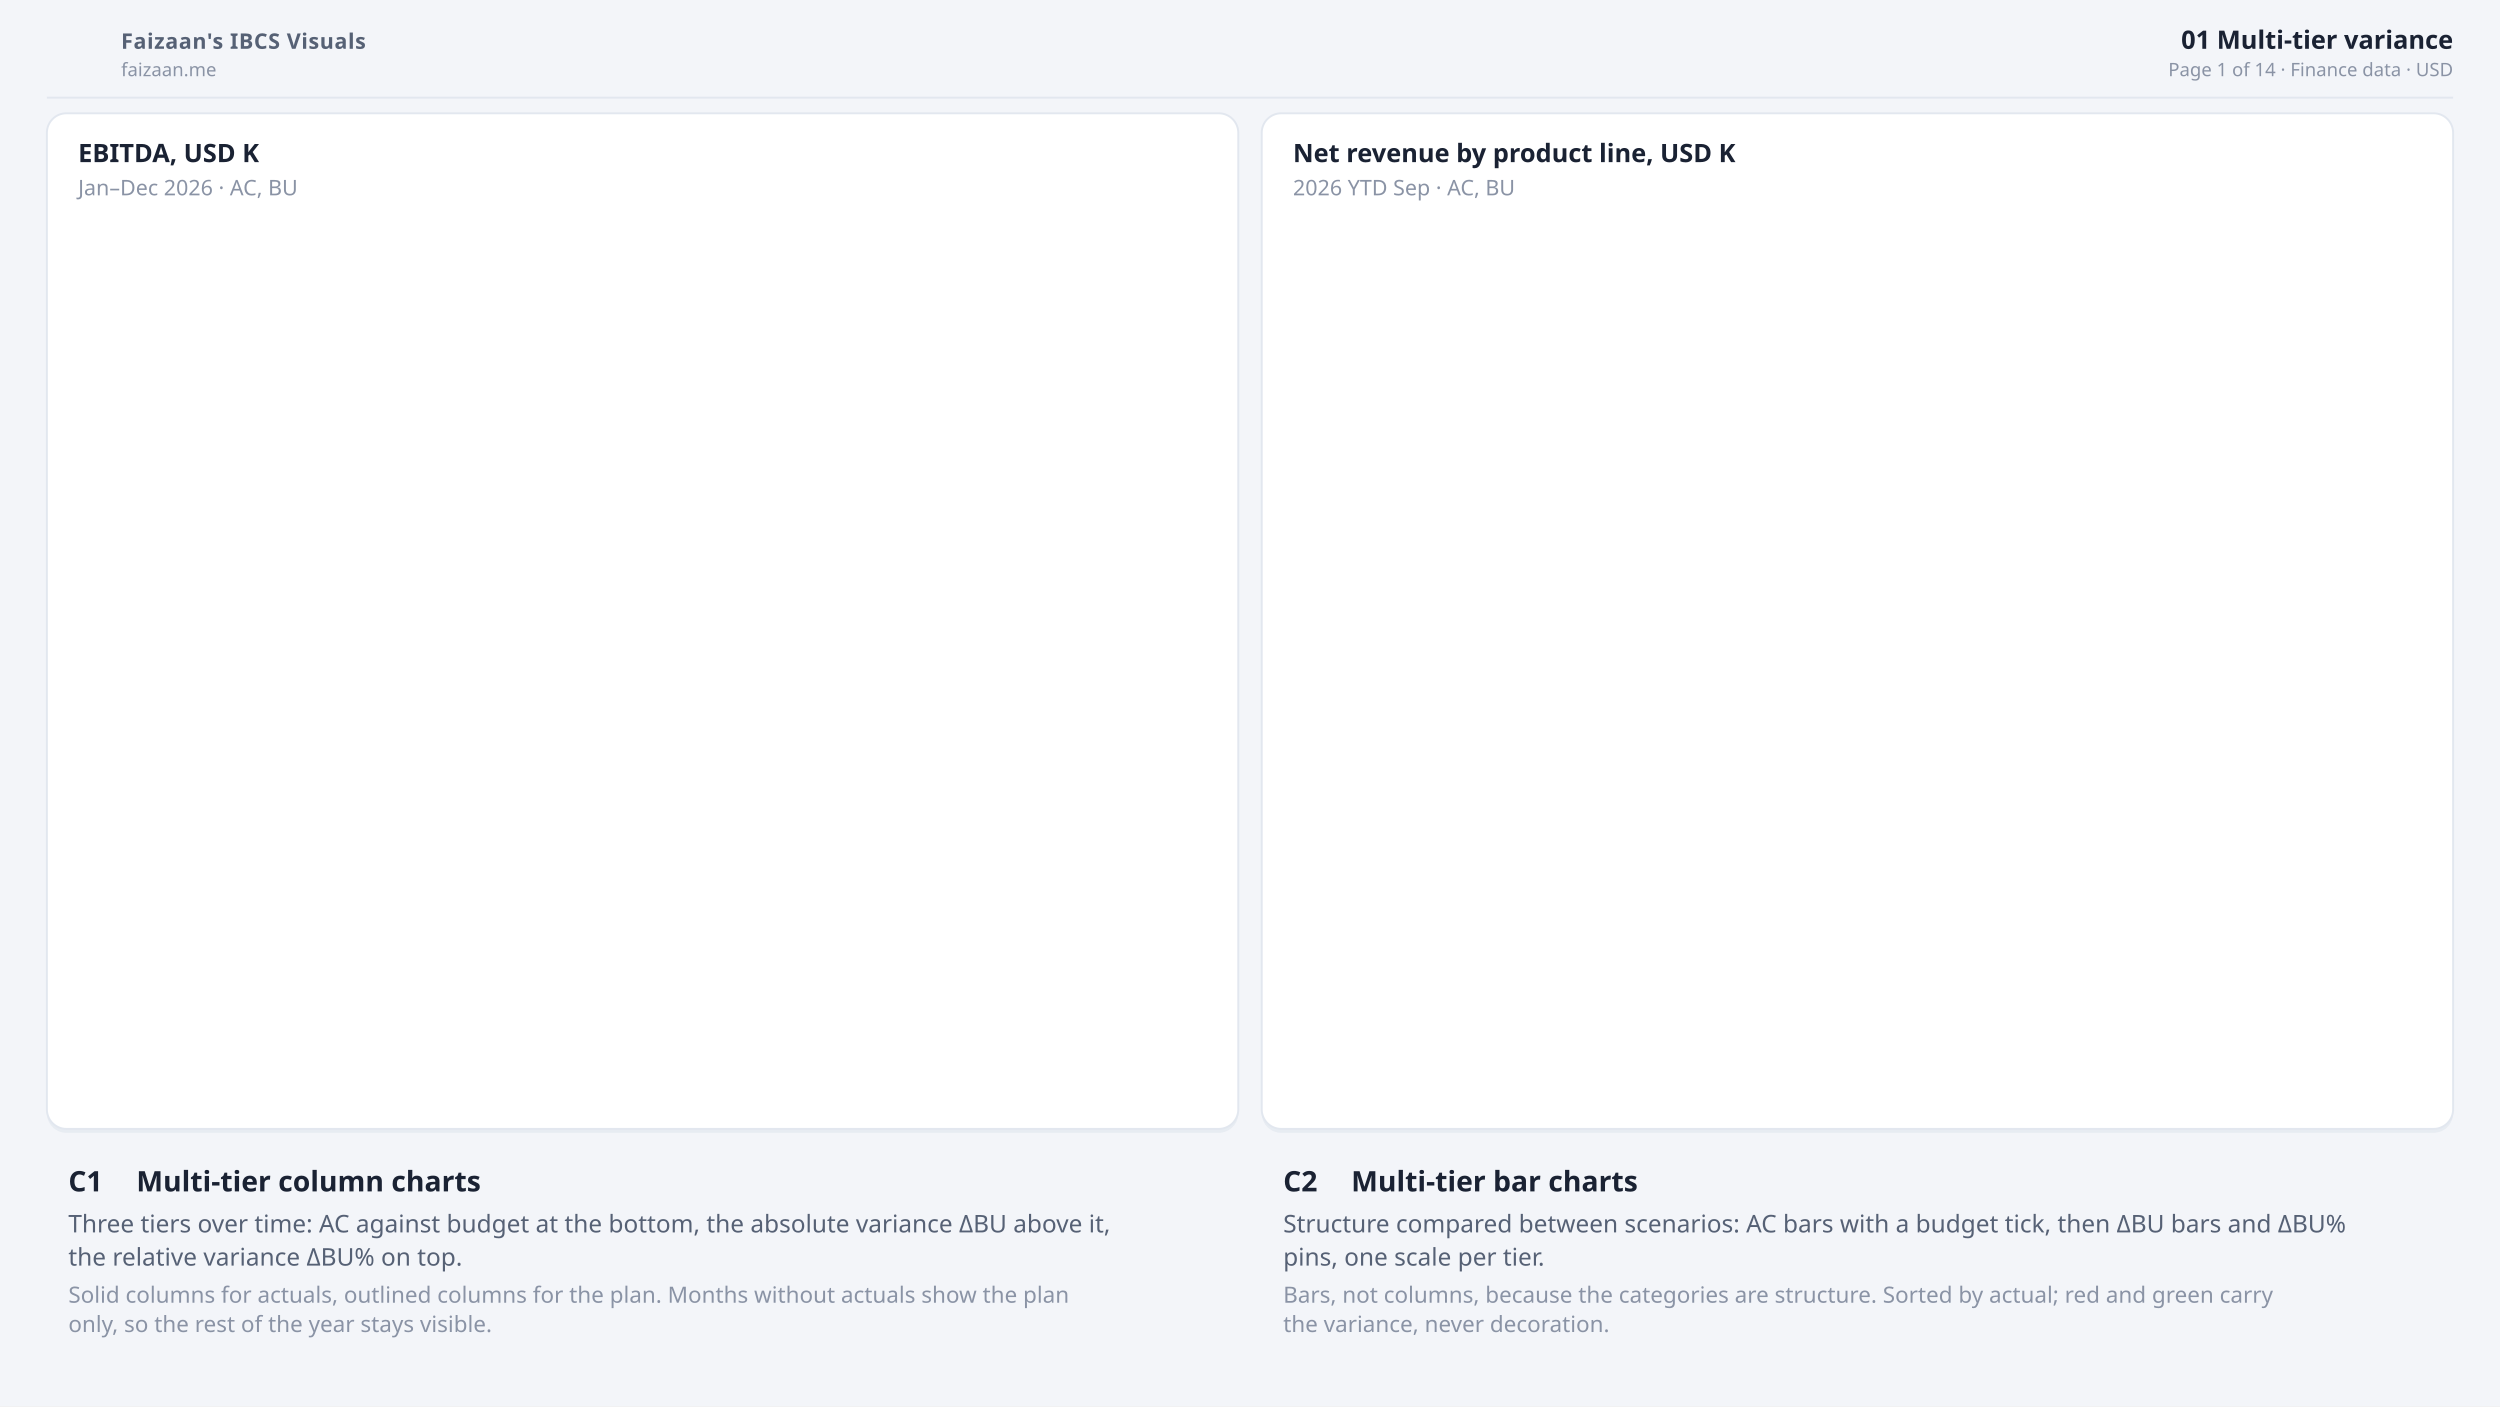
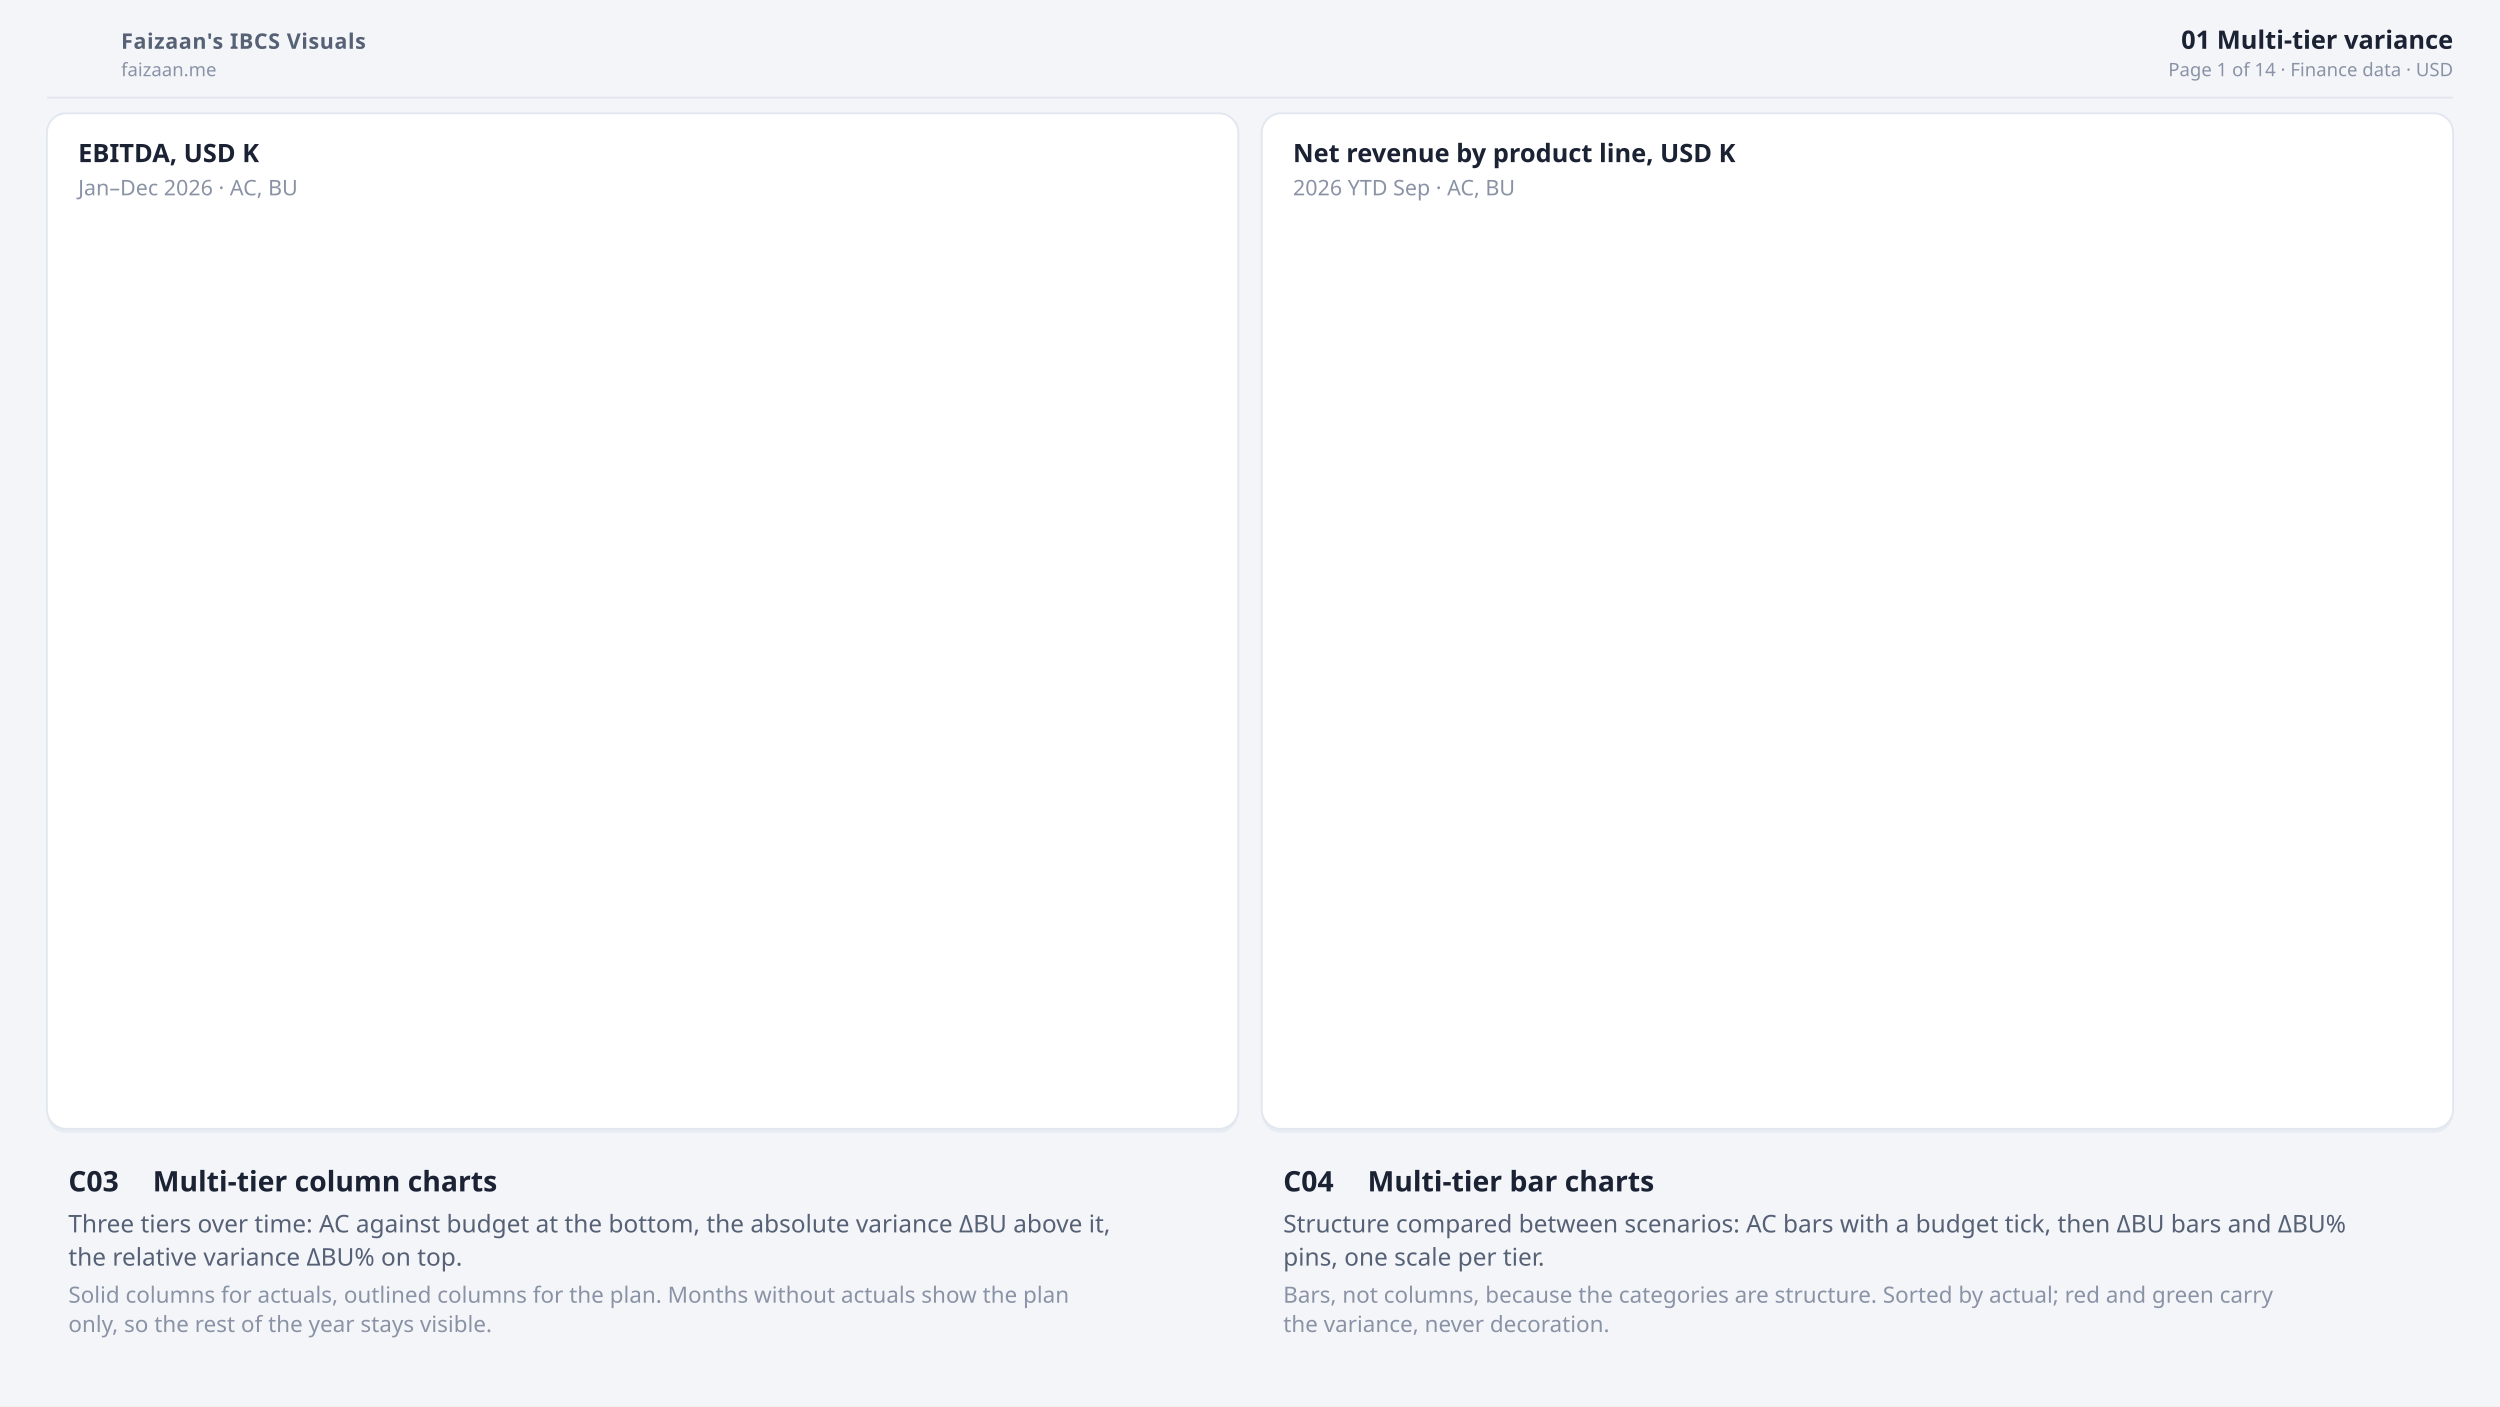
<svg xmlns="http://www.w3.org/2000/svg" width="1280" height="720" viewBox="0 0 1280 720">
  <rect x="0" y="0" width="1280" height="720" rx="0" fill="#F3F5F9" />
  <text x="62" y="25" font-family="Segoe UI, wf_standard-font, sans-serif" font-size="11" font-weight="600" fill="#566175" text-anchor="start" letter-spacing="0.3">Faizaan's IBCS Visuals</text>
  <text x="62" y="39" font-family="Segoe UI, wf_standard-font, sans-serif" font-size="9.5" font-weight="400" fill="#8A93A5" text-anchor="start">faizaan.me</text>
  <text x="1256" y="25" font-family="Segoe UI, wf_standard-font, sans-serif" font-size="13" font-weight="600" fill="#1A2233" text-anchor="end">01 Multi-tier variance</text>
  <text x="1256" y="39" font-family="Segoe UI, wf_standard-font, sans-serif" font-size="9.5" font-weight="400" fill="#8A93A5" text-anchor="end">Page 1 of 14 · Finance data · USD</text>
  <line x1="24" y1="50" x2="1256" y2="50" stroke="#E2E7EF" />
  <rect x="24" y="60" width="610" height="520" rx="10" fill="#D9E0EA" fill-opacity="0.45" />
  <rect x="24" y="58" width="610" height="520" rx="10" fill="#FFFFFF" stroke="#E2E7EF" stroke-width="1" />
  <text x="40" y="83" font-family="Segoe UI, wf_standard-font, sans-serif" font-size="13" font-weight="600" fill="#1A2233" text-anchor="start">EBITDA, USD K</text>
  <text x="40" y="100" font-family="Segoe UI, wf_standard-font, sans-serif" font-size="11" font-weight="400" fill="#8A93A5" text-anchor="start">Jan–Dec 2026 · AC, BU</text>
-   <text x="35" y="610" font-family="Segoe UI, wf_standard-font, sans-serif" font-size="14.5" font-weight="700" fill="#1A2233" text-anchor="start">C1</text>
-   <text x="69.8" y="610" font-family="Segoe UI, wf_standard-font, sans-serif" font-size="14.5" font-weight="600" fill="#1A2233" text-anchor="start">Multi-tier column charts</text>
+   <text x="35" y="610" font-family="Segoe UI, wf_standard-font, sans-serif" font-size="14.5" font-weight="700" fill="#1A2233" text-anchor="start">C03</text>
+   <text x="78.2" y="610" font-family="Segoe UI, wf_standard-font, sans-serif" font-size="14.5" font-weight="600" fill="#1A2233" text-anchor="start">Multi-tier column charts</text>
  <text x="35" y="631" font-family="Segoe UI, wf_standard-font, sans-serif" font-size="12.5" font-weight="400" fill="#566175" text-anchor="start">Three tiers over time: AC against budget at the bottom, the absolute variance ΔBU above it,</text>
  <text x="35" y="648" font-family="Segoe UI, wf_standard-font, sans-serif" font-size="12.5" font-weight="400" fill="#566175" text-anchor="start">the relative variance ΔBU% on top.</text>
  <text x="35" y="667" font-family="Segoe UI, wf_standard-font, sans-serif" font-size="11.5" font-weight="400" fill="#8A93A5" text-anchor="start">Solid columns for actuals, outlined columns for the plan. Months without actuals show the plan</text>
  <text x="35" y="682" font-family="Segoe UI, wf_standard-font, sans-serif" font-size="11.5" font-weight="400" fill="#8A93A5" text-anchor="start">only, so the rest of the year stays visible.</text>
  <rect x="646" y="60" width="610" height="520" rx="10" fill="#D9E0EA" fill-opacity="0.45" />
  <rect x="646" y="58" width="610" height="520" rx="10" fill="#FFFFFF" stroke="#E2E7EF" stroke-width="1" />
  <text x="662" y="83" font-family="Segoe UI, wf_standard-font, sans-serif" font-size="13" font-weight="600" fill="#1A2233" text-anchor="start">Net revenue by product line, USD K</text>
  <text x="662" y="100" font-family="Segoe UI, wf_standard-font, sans-serif" font-size="11" font-weight="400" fill="#8A93A5" text-anchor="start">2026 YTD Sep · AC, BU</text>
-   <text x="657" y="610" font-family="Segoe UI, wf_standard-font, sans-serif" font-size="14.5" font-weight="700" fill="#1A2233" text-anchor="start">C2</text>
-   <text x="691.8" y="610" font-family="Segoe UI, wf_standard-font, sans-serif" font-size="14.5" font-weight="600" fill="#1A2233" text-anchor="start">Multi-tier bar charts</text>
+   <text x="657" y="610" font-family="Segoe UI, wf_standard-font, sans-serif" font-size="14.5" font-weight="700" fill="#1A2233" text-anchor="start">C04</text>
+   <text x="700.2" y="610" font-family="Segoe UI, wf_standard-font, sans-serif" font-size="14.5" font-weight="600" fill="#1A2233" text-anchor="start">Multi-tier bar charts</text>
  <text x="657" y="631" font-family="Segoe UI, wf_standard-font, sans-serif" font-size="12.5" font-weight="400" fill="#566175" text-anchor="start">Structure compared between scenarios: AC bars with a budget tick, then ΔBU bars and ΔBU%</text>
  <text x="657" y="648" font-family="Segoe UI, wf_standard-font, sans-serif" font-size="12.5" font-weight="400" fill="#566175" text-anchor="start">pins, one scale per tier.</text>
  <text x="657" y="667" font-family="Segoe UI, wf_standard-font, sans-serif" font-size="11.5" font-weight="400" fill="#8A93A5" text-anchor="start">Bars, not columns, because the categories are structure. Sorted by actual; red and green carry</text>
  <text x="657" y="682" font-family="Segoe UI, wf_standard-font, sans-serif" font-size="11.5" font-weight="400" fill="#8A93A5" text-anchor="start">the variance, never decoration.</text>
</svg>
